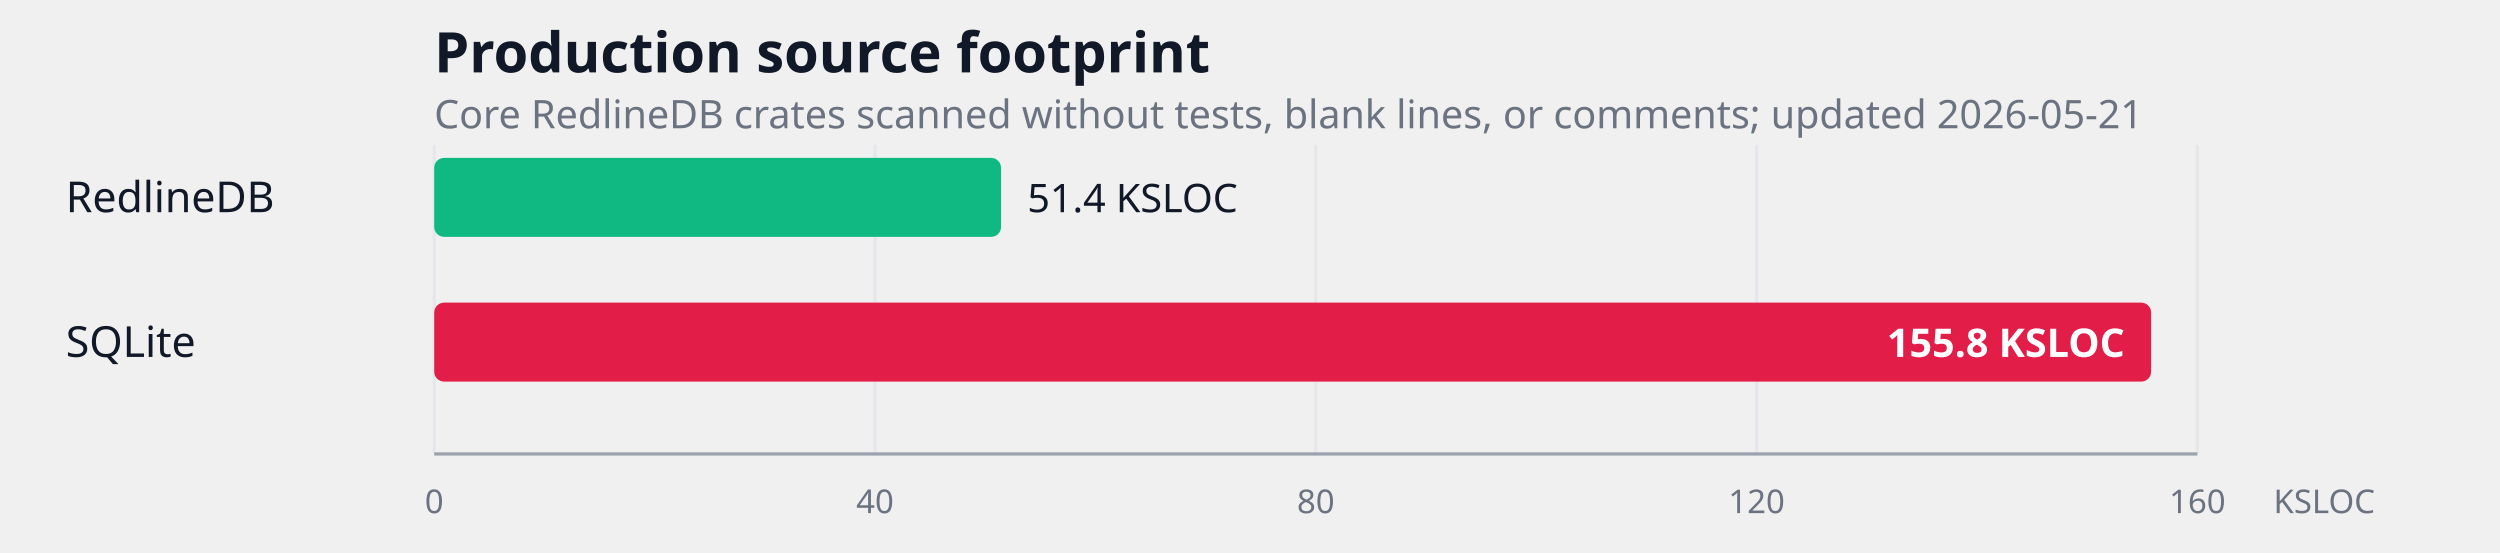
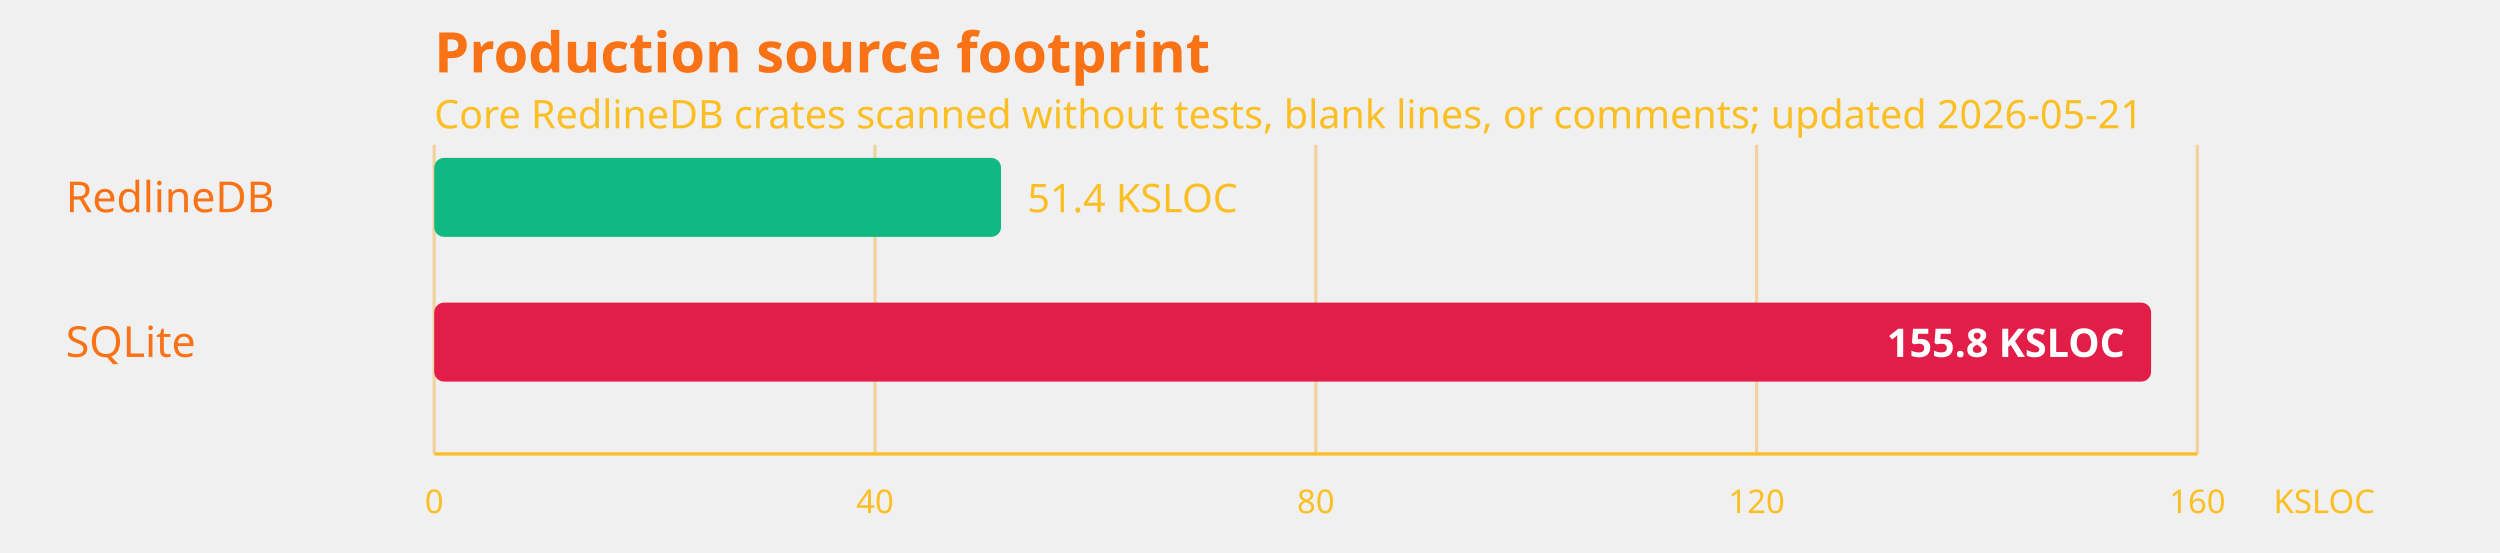
<svg xmlns="http://www.w3.org/2000/svg" width="760" height="168" viewBox="0 0 760 168" role="img" aria-labelledby="ksloc-title ksloc-desc">
-   <text x="132" y="22" font-family="sans-serif" font-size="17" font-weight="700" fill="#111827">Production source footprint</text>
-   <text x="132" y="39" font-family="sans-serif" font-size="12" fill="#6b7280">Core RedlineDB crates scanned without tests, blank lines, or comments; updated 2026-05-21</text>
-   <line x1="132.00" y1="44" x2="132.00" y2="138" stroke="#e5e7eb" />
-   <text x="132.00" y="156" font-family="sans-serif" font-size="10" fill="#6b7280" text-anchor="middle">0</text>
-   <line x1="266.00" y1="44" x2="266.00" y2="138" stroke="#e5e7eb" />
-   <text x="266.00" y="156" font-family="sans-serif" font-size="10" fill="#6b7280" text-anchor="middle">40</text>
-   <line x1="400.00" y1="44" x2="400.00" y2="138" stroke="#e5e7eb" />
-   <text x="400.00" y="156" font-family="sans-serif" font-size="10" fill="#6b7280" text-anchor="middle">80</text>
-   <line x1="534.00" y1="44" x2="534.00" y2="138" stroke="#e5e7eb" />
-   <text x="534.00" y="156" font-family="sans-serif" font-size="10" fill="#6b7280" text-anchor="middle">120</text>
-   <line x1="668.00" y1="44" x2="668.00" y2="138" stroke="#e5e7eb" />
-   <text x="668.00" y="156" font-family="sans-serif" font-size="10" fill="#6b7280" text-anchor="middle">160</text>
-   <line x1="132" y1="138" x2="668.00" y2="138" stroke="#9ca3af" />
-   <text x="722.00" y="156" font-family="sans-serif" font-size="10" fill="#6b7280" text-anchor="end">KSLOC</text>
-   <text x="20" y="64.50" font-family="sans-serif" font-size="13" fill="#111827">RedlineDB</text>
+   <text x="132" y="22" font-family="sans-serif" font-size="17" font-weight="700" fill="#f97316">Production source footprint</text>
+   <text x="132" y="39" font-family="sans-serif" font-size="12" fill="#fbbf24">Core RedlineDB crates scanned without tests, blank lines, or comments; updated 2026-05-21</text>
+   <line x1="132.00" y1="44" x2="132.00" y2="138" stroke="#f59e0b" opacity="0.35" />
+   <text x="132.00" y="156" font-family="sans-serif" font-size="10" fill="#fbbf24" text-anchor="middle">0</text>
+   <line x1="266.00" y1="44" x2="266.00" y2="138" stroke="#f59e0b" opacity="0.35" />
+   <text x="266.00" y="156" font-family="sans-serif" font-size="10" fill="#fbbf24" text-anchor="middle">40</text>
+   <line x1="400.00" y1="44" x2="400.00" y2="138" stroke="#f59e0b" opacity="0.35" />
+   <text x="400.00" y="156" font-family="sans-serif" font-size="10" fill="#fbbf24" text-anchor="middle">80</text>
+   <line x1="534.00" y1="44" x2="534.00" y2="138" stroke="#f59e0b" opacity="0.35" />
+   <text x="534.00" y="156" font-family="sans-serif" font-size="10" fill="#fbbf24" text-anchor="middle">120</text>
+   <line x1="668.00" y1="44" x2="668.00" y2="138" stroke="#f59e0b" opacity="0.35" />
+   <text x="668.00" y="156" font-family="sans-serif" font-size="10" fill="#fbbf24" text-anchor="middle">160</text>
+   <line x1="132" y1="138" x2="668.00" y2="138" stroke="#fbbf24" />
+   <text x="722.00" y="156" font-family="sans-serif" font-size="10" fill="#fbbf24" text-anchor="end">KSLOC</text>
+   <text x="20" y="64.50" font-family="sans-serif" font-size="13" fill="#f97316">RedlineDB</text>
  <rect x="132" y="48" width="172.32" height="24" rx="3" fill="#10b981" />
-   <text x="312.32" y="64.50" font-family="sans-serif" font-size="12" fill="#111827">51.4 KSLOC</text>
-   <text x="20" y="108.50" font-family="sans-serif" font-size="13" fill="#111827">SQLite</text>
+   <text x="312.32" y="64.50" font-family="sans-serif" font-size="12" fill="#fbbf24">51.4 KSLOC</text>
+   <text x="20" y="108.50" font-family="sans-serif" font-size="13" fill="#f97316">SQLite</text>
  <rect x="132" y="92" width="521.93" height="24" rx="3" fill="#e11d48" />
  <text x="645.93" y="108.50" font-family="sans-serif" font-size="12" font-weight="700" fill="#ffffff" text-anchor="end">155.8 KSLOC</text>
</svg>
